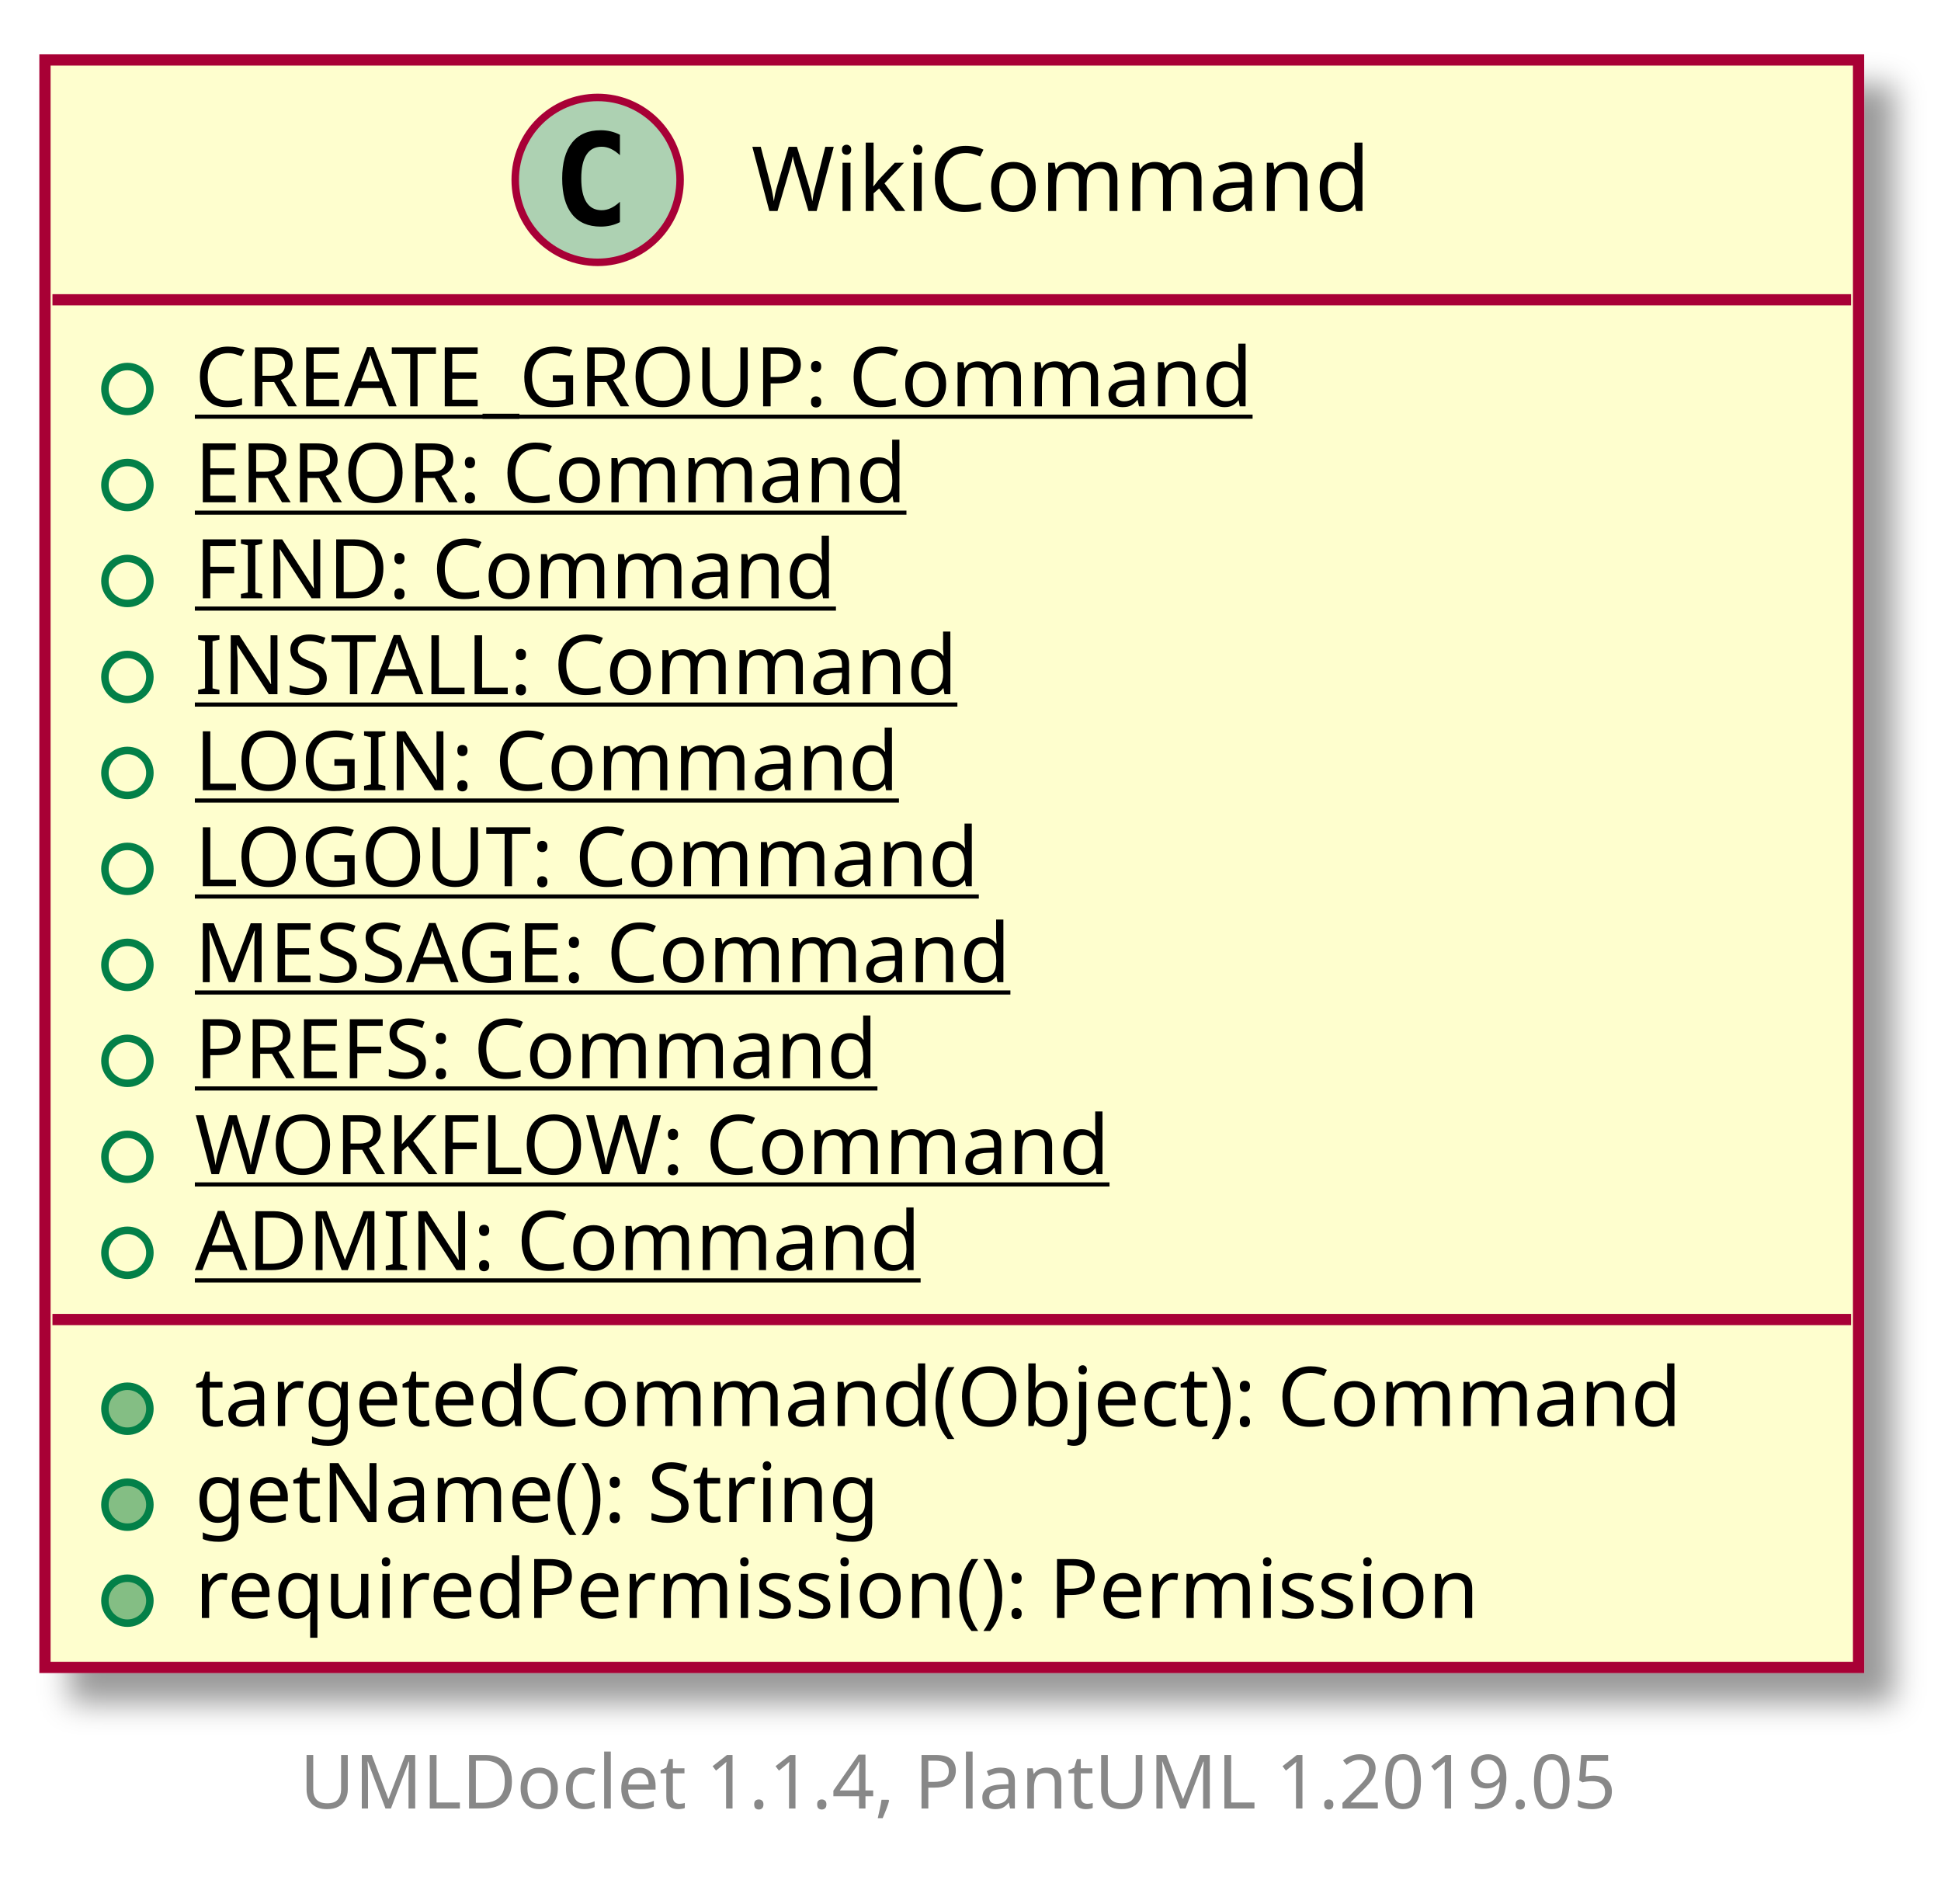
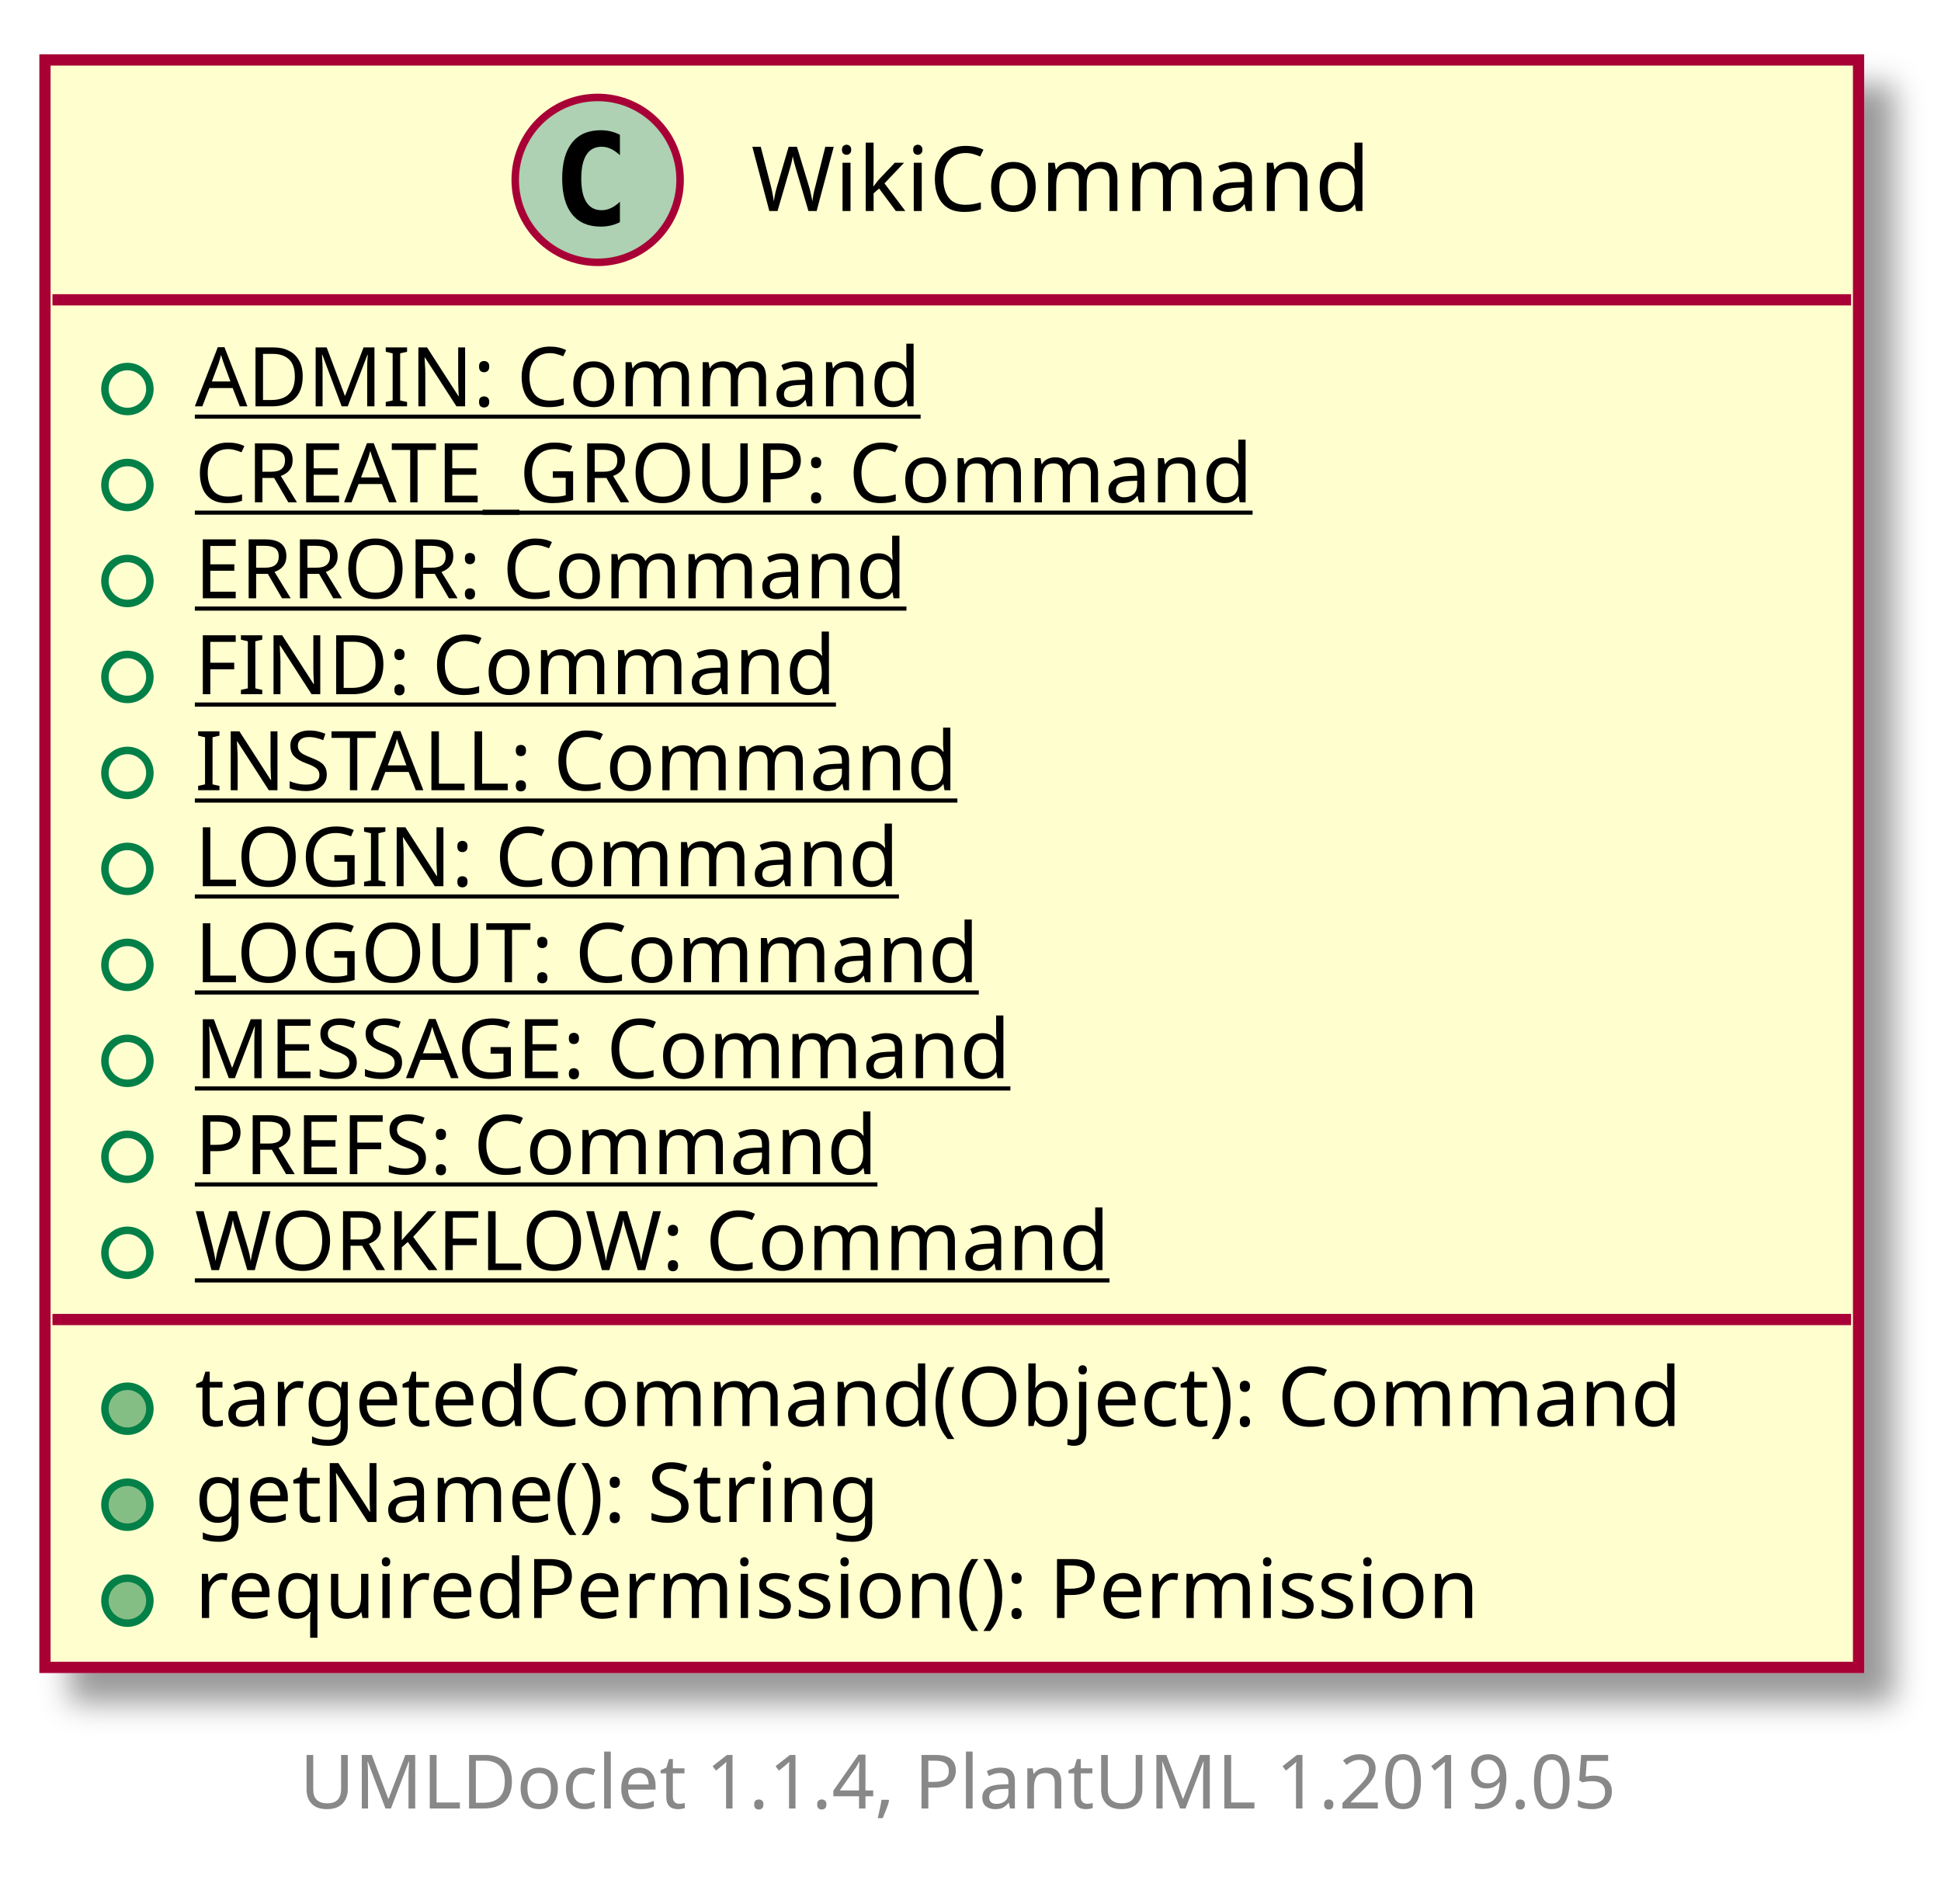
<svg xmlns="http://www.w3.org/2000/svg" xmlns:xlink="http://www.w3.org/1999/xlink" contentScriptType="application/ecmascript" contentStyleType="text/css" height="254px" preserveAspectRatio="none" style="width:259px;height:254px;" version="1.1" viewBox="0 0 259 254" width="259px" zoomAndPan="magnify">
  <defs>
-     <filter height="300%" id="fvxqsi2q5qyrw" width="300%" x="-1" y="-1">
+     <filter height="300%" id="f5bigxlgvua9g" width="300%" x="-1" y="-1">
      <feGaussianBlur result="blurOut" stdDeviation="2.0" />
      <feColorMatrix in="blurOut" result="blurOut2" type="matrix" values="0 0 0 0 0 0 0 0 0 0 0 0 0 0 0 0 0 0 .4 0" />
      <feOffset dx="4.0" dy="4.0" in="blurOut2" result="blurOut3" />
      <feBlend in="SourceGraphic" in2="blurOut3" mode="normal" />
    </filter>
  </defs>
  <g>
    <a href="WikiCommand.html" target="_top" xlink:actuate="onRequest" xlink:show="new" xlink:title="WikiCommand.html" xlink:type="simple">
-       <rect fill="#FEFECE" filter="url(#fvxqsi2q5qyrw)" height="214.461" id="WikiCommand" style="stroke: #A80036; stroke-width: 1.5;" width="242" x="6" y="8" />
+       <rect fill="#FEFECE" filter="url(#f5bigxlgvua9g)" height="214.461" id="WikiCommand" style="stroke: #A80036; stroke-width: 1.5;" width="242" x="6" y="8" />
      <ellipse cx="79.75" cy="24" fill="#ADD1B2" rx="11" ry="11" style="stroke: #A80036; stroke-width: 1.0;" />
      <path d="M82.719,29.641 Q82.141,29.938 81.5,30.086 Q80.859,30.234 80.156,30.234 Q77.656,30.234 76.336,28.586 Q75.016,26.938 75.016,23.812 Q75.016,20.688 76.336,19.031 Q77.656,17.375 80.156,17.375 Q80.859,17.375 81.508,17.531 Q82.156,17.688 82.719,17.984 L82.719,20.703 Q82.094,20.125 81.5,19.852 Q80.906,19.578 80.281,19.578 Q78.938,19.578 78.25,20.648 Q77.562,21.719 77.562,23.812 Q77.562,25.906 78.25,26.977 Q78.938,28.047 80.281,28.047 Q80.906,28.047 81.5,27.773 Q82.094,27.5 82.719,26.922 L82.719,29.641 Z " />
      <text fill="#000000" font-family="sans-serif" font-size="12" lengthAdjust="spacingAndGlyphs" textLength="86" x="100.25" y="28.154">WikiCommand</text>
      <line style="stroke: #A80036; stroke-width: 1.5;" x1="7" x2="247" y1="40" y2="40" />
      <ellipse cx="17" cy="51.902" fill="none" rx="3" ry="3" style="stroke: #038048; stroke-width: 1.0;" />
-       <text fill="#000000" font-family="sans-serif" font-size="11" lengthAdjust="spacingAndGlyphs" text-decoration="underline" textLength="155" x="26" y="54.21">CREATE_GROUP: Command</text>
+       <text fill="#000000" font-family="sans-serif" font-size="11" lengthAdjust="spacingAndGlyphs" text-decoration="underline" textLength="101" x="26" y="54.21">ADMIN: Command</text>
      <ellipse cx="17" cy="64.707" fill="none" rx="3" ry="3" style="stroke: #038048; stroke-width: 1.0;" />
-       <text fill="#000000" font-family="sans-serif" font-size="11" lengthAdjust="spacingAndGlyphs" text-decoration="underline" textLength="103" x="26" y="67.015">ERROR: Command</text>
+       <text fill="#000000" font-family="sans-serif" font-size="11" lengthAdjust="spacingAndGlyphs" text-decoration="underline" textLength="155" x="26" y="67.015">CREATE_GROUP: Command</text>
      <ellipse cx="17" cy="77.512" fill="none" rx="3" ry="3" style="stroke: #038048; stroke-width: 1.0;" />
-       <text fill="#000000" font-family="sans-serif" font-size="11" lengthAdjust="spacingAndGlyphs" text-decoration="underline" textLength="91" x="26" y="79.82">FIND: Command</text>
+       <text fill="#000000" font-family="sans-serif" font-size="11" lengthAdjust="spacingAndGlyphs" text-decoration="underline" textLength="103" x="26" y="79.82">ERROR: Command</text>
      <ellipse cx="17" cy="90.316" fill="none" rx="3" ry="3" style="stroke: #038048; stroke-width: 1.0;" />
-       <text fill="#000000" font-family="sans-serif" font-size="11" lengthAdjust="spacingAndGlyphs" text-decoration="underline" textLength="111" x="26" y="92.624">INSTALL: Command</text>
+       <text fill="#000000" font-family="sans-serif" font-size="11" lengthAdjust="spacingAndGlyphs" text-decoration="underline" textLength="91" x="26" y="92.624">FIND: Command</text>
      <ellipse cx="17" cy="103.121" fill="none" rx="3" ry="3" style="stroke: #038048; stroke-width: 1.0;" />
-       <text fill="#000000" font-family="sans-serif" font-size="11" lengthAdjust="spacingAndGlyphs" text-decoration="underline" textLength="101" x="26" y="105.429">LOGIN: Command</text>
+       <text fill="#000000" font-family="sans-serif" font-size="11" lengthAdjust="spacingAndGlyphs" text-decoration="underline" textLength="111" x="26" y="105.429">INSTALL: Command</text>
      <ellipse cx="17" cy="115.926" fill="none" rx="3" ry="3" style="stroke: #038048; stroke-width: 1.0;" />
-       <text fill="#000000" font-family="sans-serif" font-size="11" lengthAdjust="spacingAndGlyphs" text-decoration="underline" textLength="114" x="26" y="118.234">LOGOUT: Command</text>
+       <text fill="#000000" font-family="sans-serif" font-size="11" lengthAdjust="spacingAndGlyphs" text-decoration="underline" textLength="101" x="26" y="118.234">LOGIN: Command</text>
      <ellipse cx="17" cy="128.731" fill="none" rx="3" ry="3" style="stroke: #038048; stroke-width: 1.0;" />
-       <text fill="#000000" font-family="sans-serif" font-size="11" lengthAdjust="spacingAndGlyphs" text-decoration="underline" textLength="121" x="26" y="131.039">MESSAGE: Command</text>
+       <text fill="#000000" font-family="sans-serif" font-size="11" lengthAdjust="spacingAndGlyphs" text-decoration="underline" textLength="114" x="26" y="131.039">LOGOUT: Command</text>
      <ellipse cx="17" cy="141.535" fill="none" rx="3" ry="3" style="stroke: #038048; stroke-width: 1.0;" />
-       <text fill="#000000" font-family="sans-serif" font-size="11" lengthAdjust="spacingAndGlyphs" text-decoration="underline" textLength="101" x="26" y="143.843">PREFS: Command</text>
+       <text fill="#000000" font-family="sans-serif" font-size="11" lengthAdjust="spacingAndGlyphs" text-decoration="underline" textLength="121" x="26" y="143.843">MESSAGE: Command</text>
      <ellipse cx="17" cy="154.34" fill="none" rx="3" ry="3" style="stroke: #038048; stroke-width: 1.0;" />
-       <text fill="#000000" font-family="sans-serif" font-size="11" lengthAdjust="spacingAndGlyphs" text-decoration="underline" textLength="128" x="26" y="156.648">WORKFLOW: Command</text>
+       <text fill="#000000" font-family="sans-serif" font-size="11" lengthAdjust="spacingAndGlyphs" text-decoration="underline" textLength="101" x="26" y="156.648">PREFS: Command</text>
      <ellipse cx="17" cy="167.144" fill="none" rx="3" ry="3" style="stroke: #038048; stroke-width: 1.0;" />
-       <text fill="#000000" font-family="sans-serif" font-size="11" lengthAdjust="spacingAndGlyphs" text-decoration="underline" textLength="101" x="26" y="169.453">ADMIN: Command</text>
+       <text fill="#000000" font-family="sans-serif" font-size="11" lengthAdjust="spacingAndGlyphs" text-decoration="underline" textLength="128" x="26" y="169.453">WORKFLOW: Command</text>
      <line style="stroke: #A80036; stroke-width: 1.5;" x1="7" x2="247" y1="176.047" y2="176.047" />
      <ellipse cx="17" cy="187.949" fill="#84BE84" rx="3" ry="3" style="stroke: #038048; stroke-width: 1.0;" />
      <text fill="#000000" font-family="sans-serif" font-size="11" lengthAdjust="spacingAndGlyphs" textLength="216" x="26" y="190.257">targetedCommand(Object): Command</text>
      <ellipse cx="17" cy="200.754" fill="#84BE84" rx="3" ry="3" style="stroke: #038048; stroke-width: 1.0;" />
      <text fill="#000000" font-family="sans-serif" font-size="11" lengthAdjust="spacingAndGlyphs" textLength="101" x="26" y="203.062">getName(): String</text>
      <ellipse cx="17" cy="213.559" fill="#84BE84" rx="3" ry="3" style="stroke: #038048; stroke-width: 1.0;" />
      <text fill="#000000" font-family="sans-serif" font-size="11" lengthAdjust="spacingAndGlyphs" textLength="192" x="26" y="215.867">requiredPermission(): Permission</text>
    </a>
    <text fill="#888888" font-family="sans-serif" font-size="10" lengthAdjust="spacingAndGlyphs" textLength="186" x="40" y="241.282">UMLDoclet 1.1.4, PlantUML 1.2019.05</text>
  </g>
</svg>
